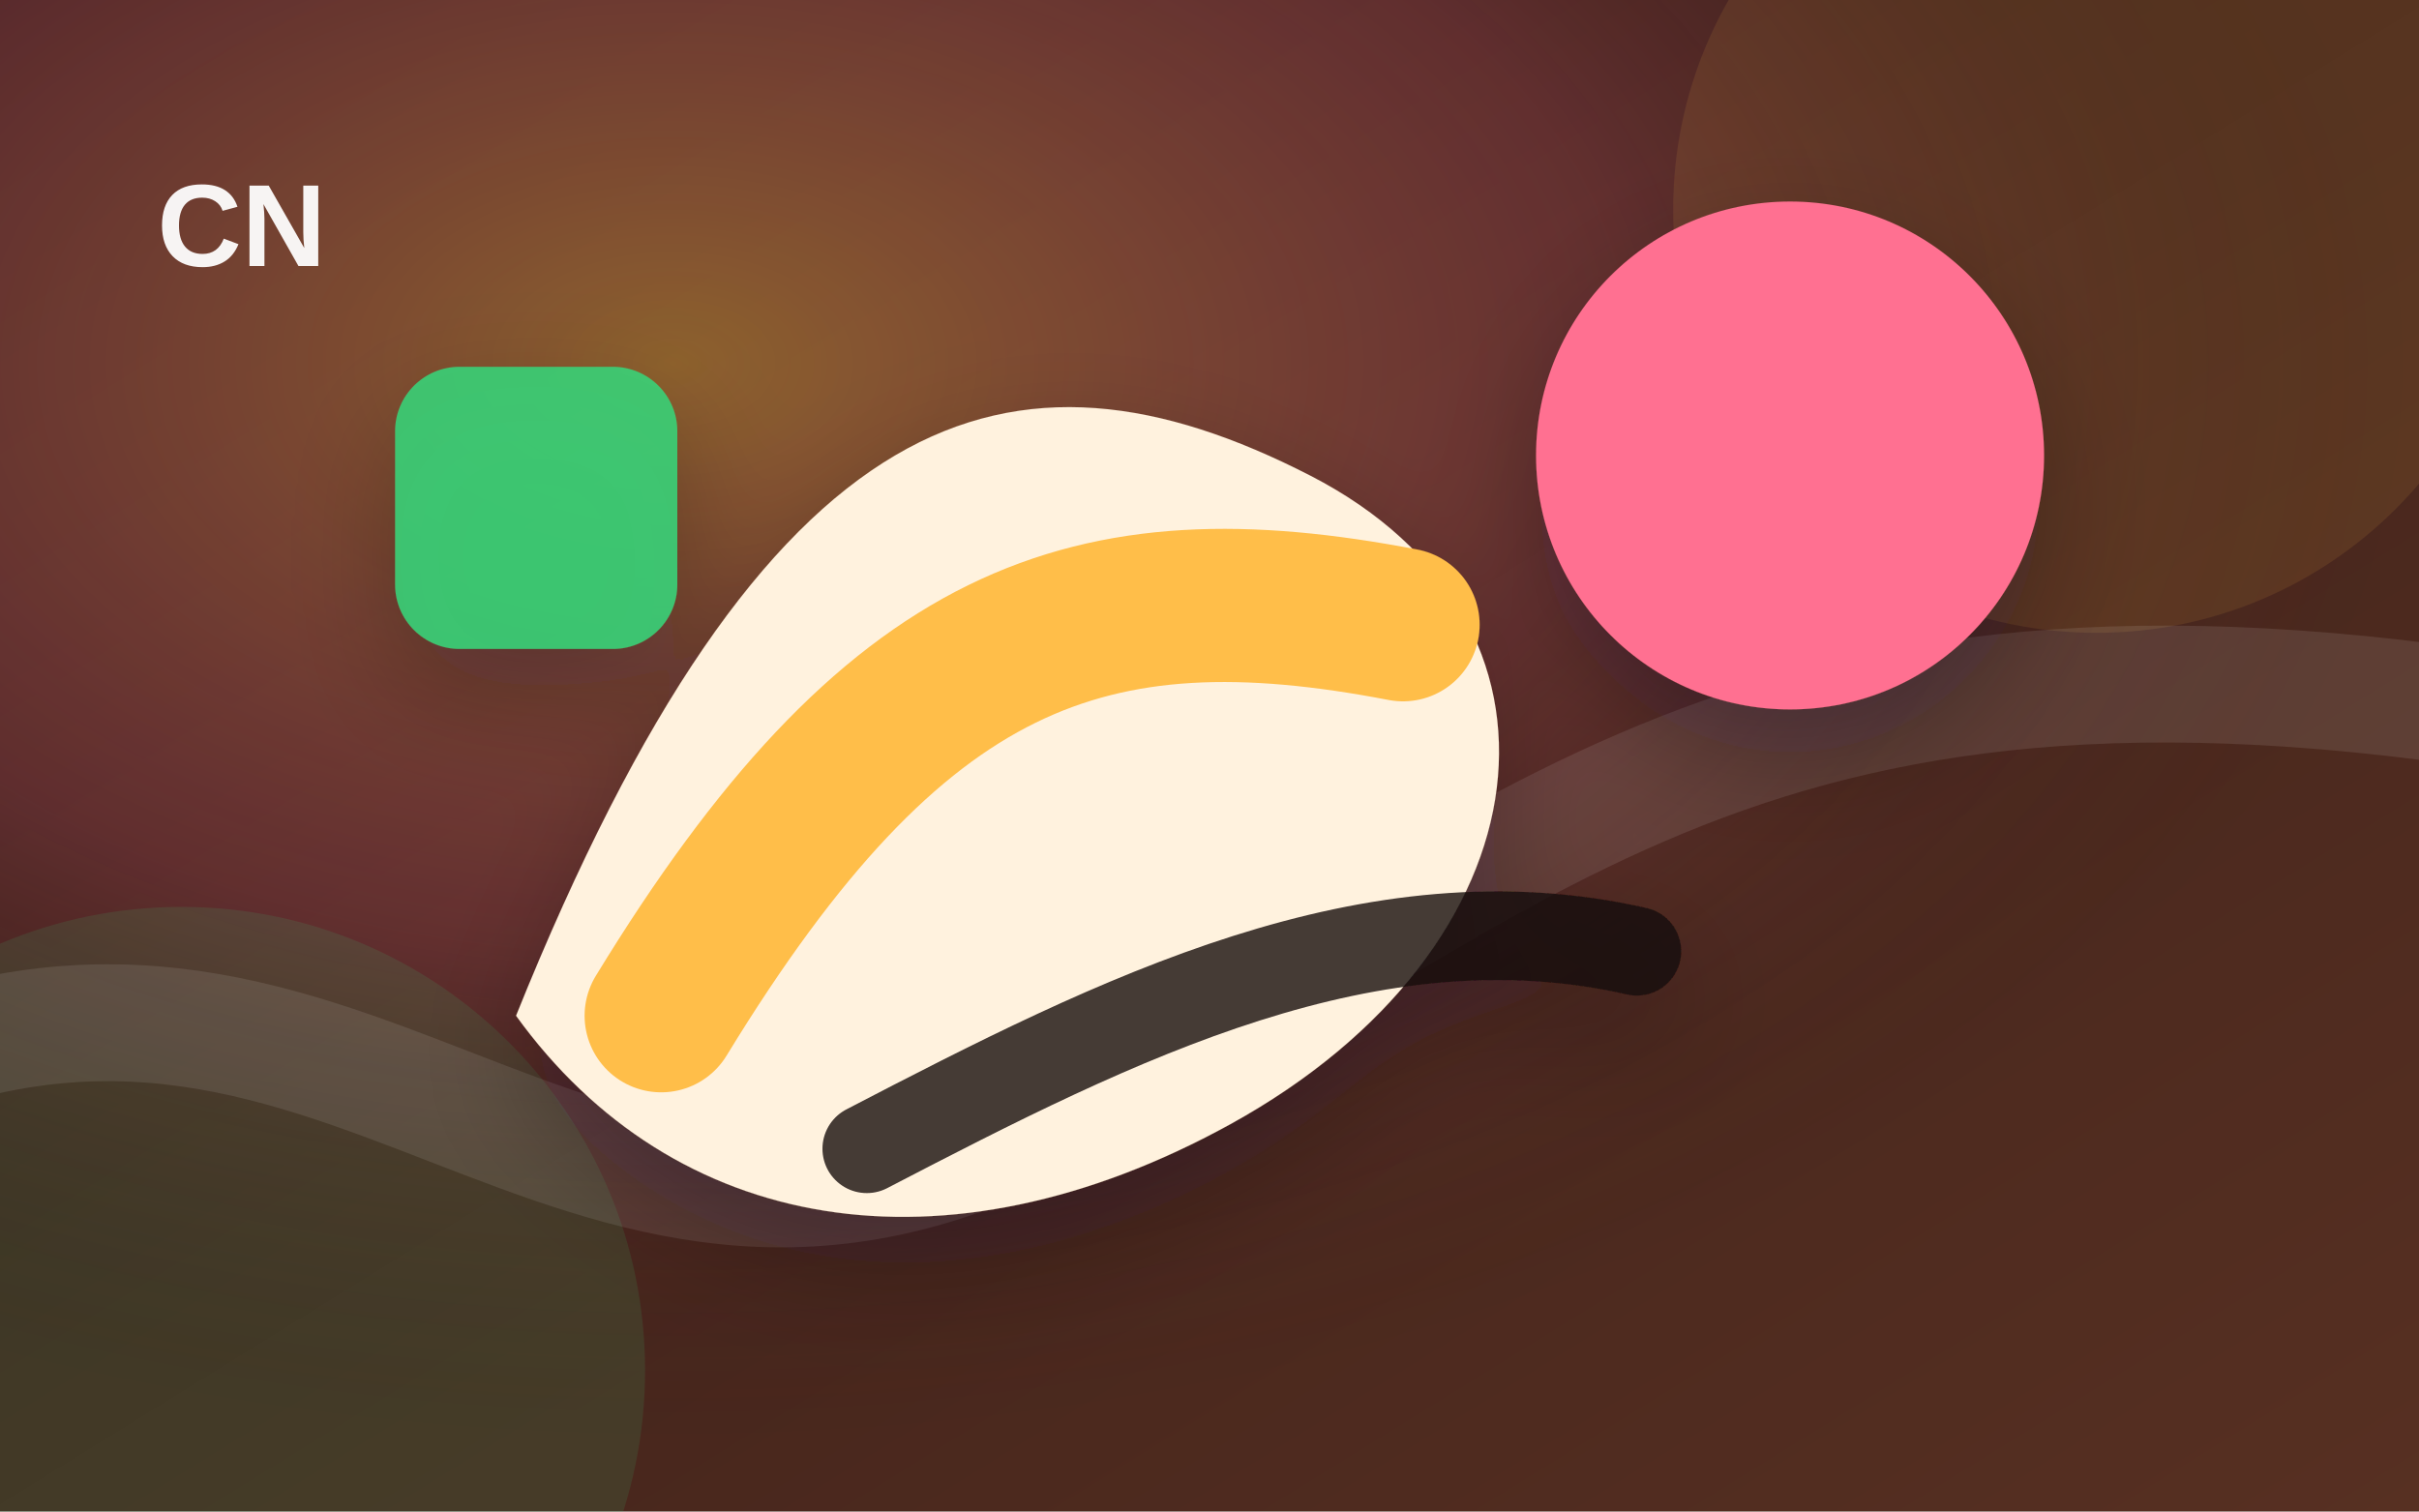
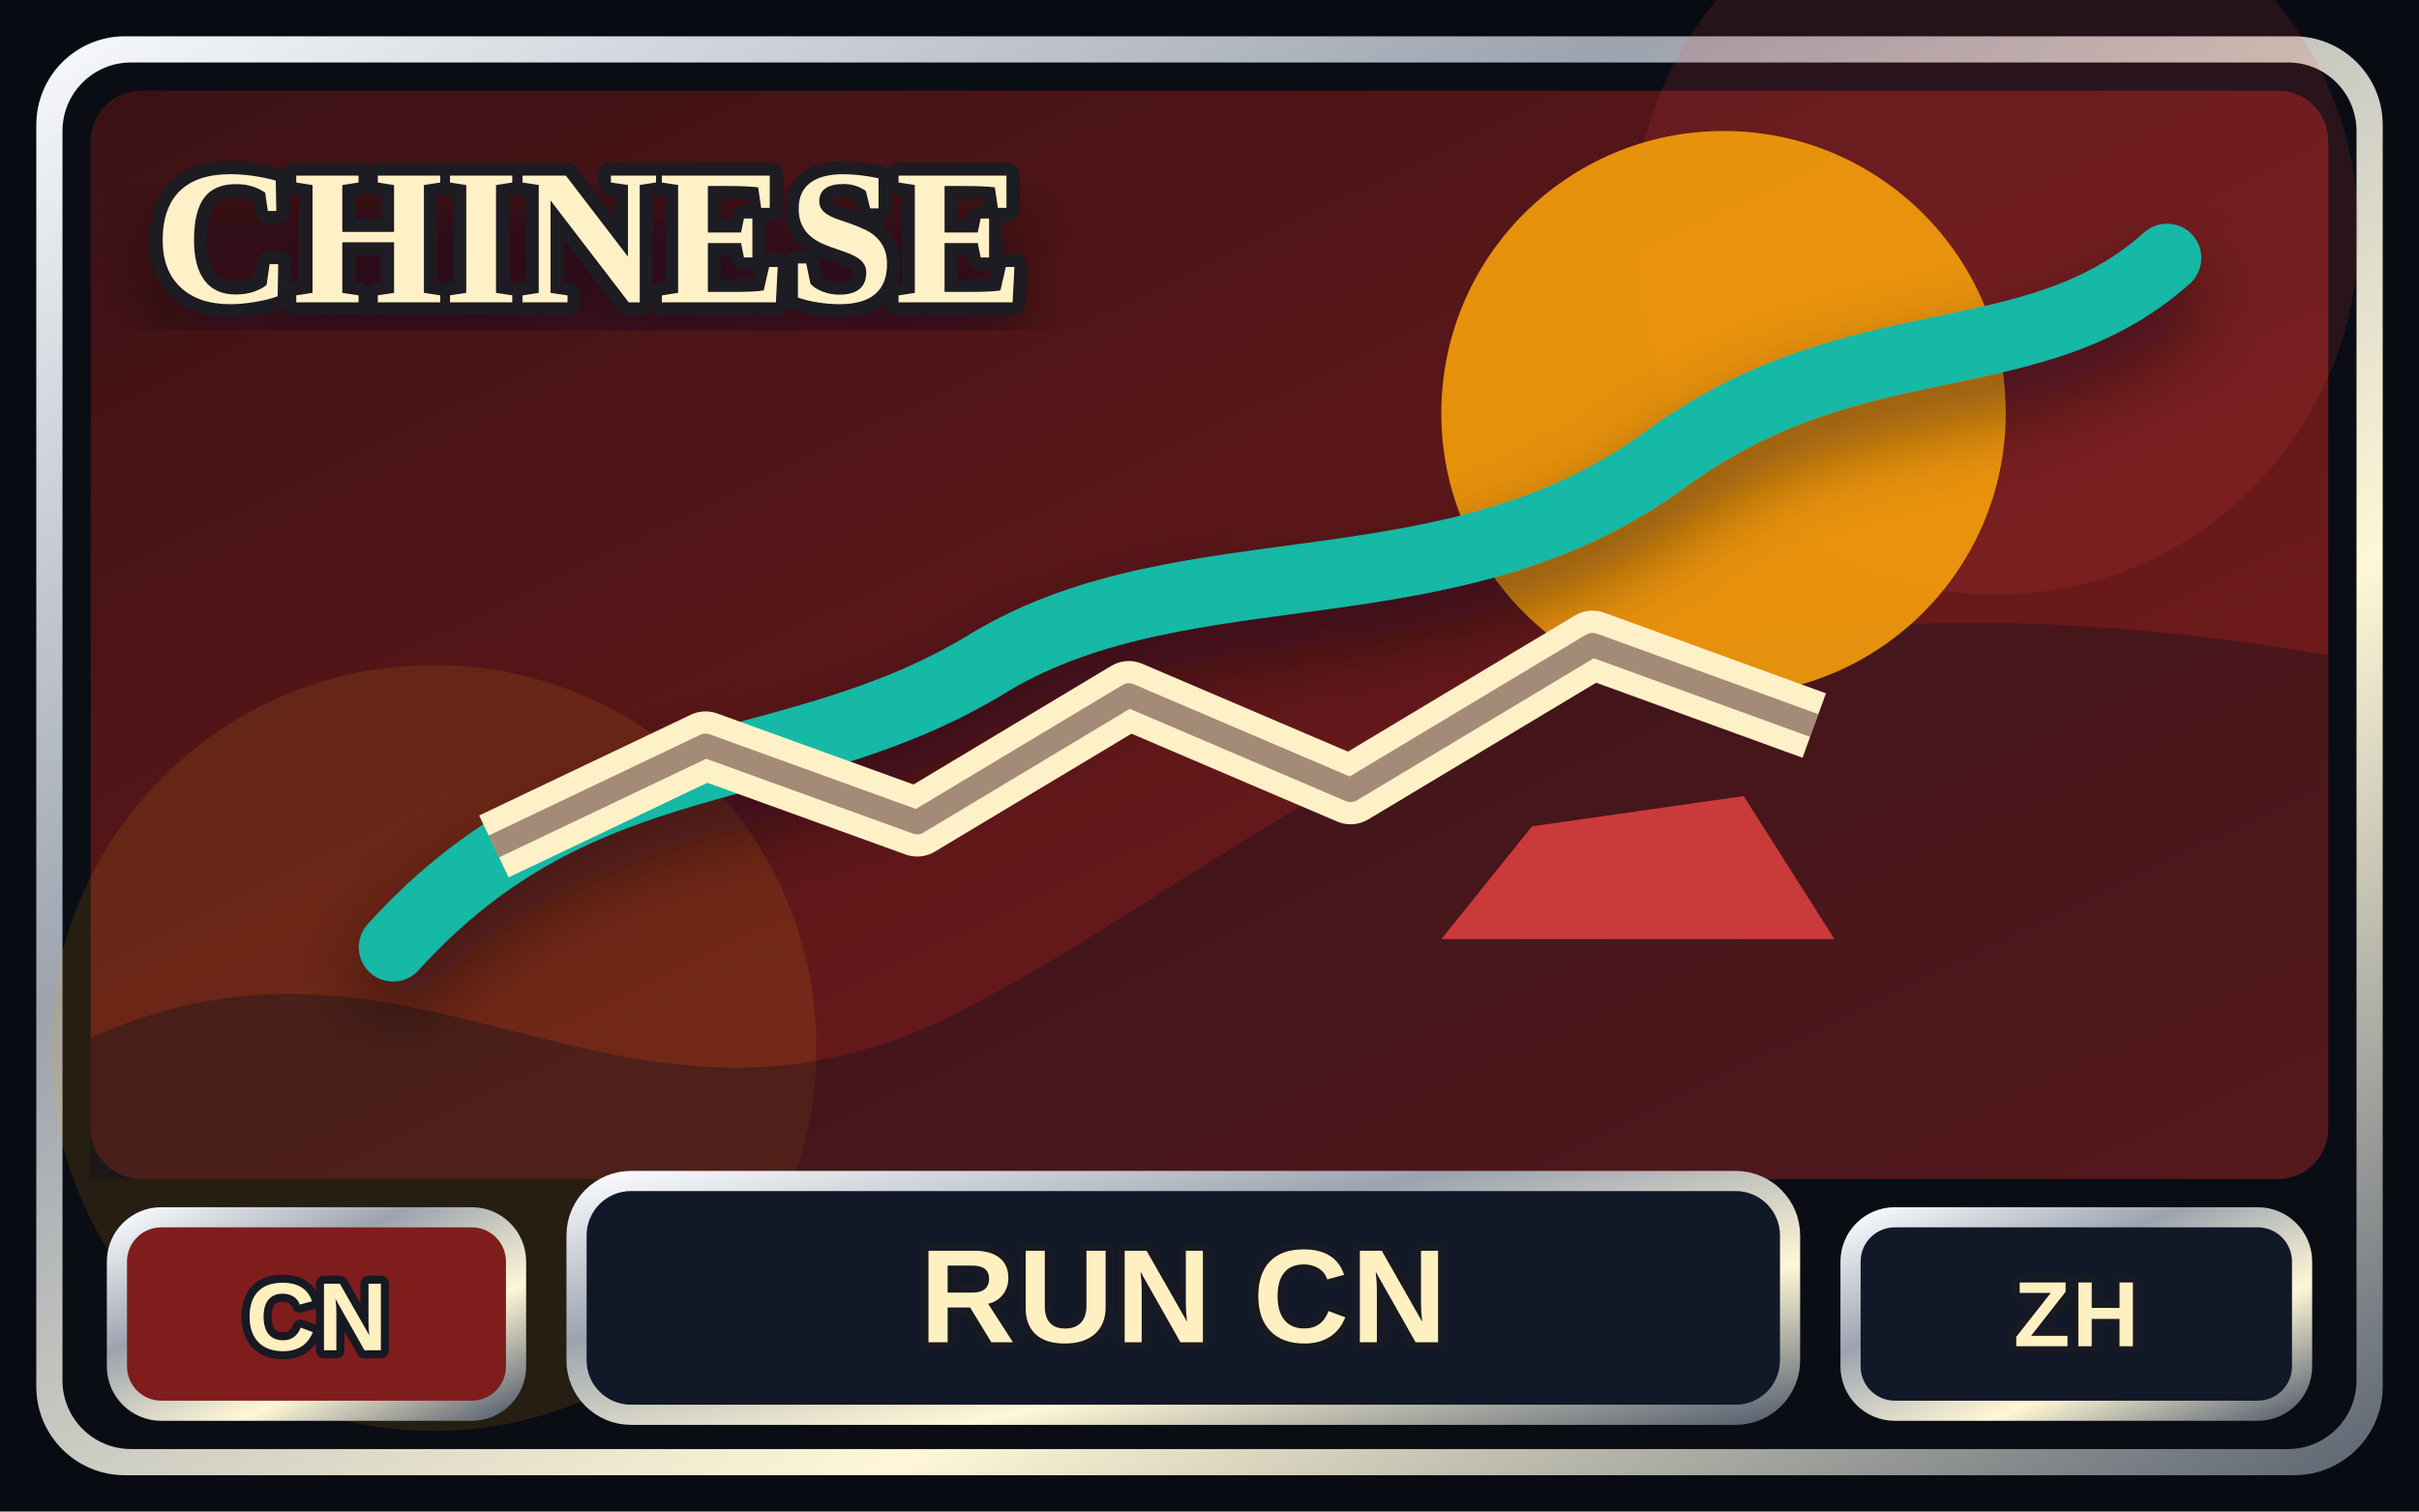
- <svg xmlns="http://www.w3.org/2000/svg" viewBox="0 0 1200 750" role="img" aria-label="Abstract chinese cover">
+ <svg xmlns="http://www.w3.org/2000/svg" viewBox="0 0 1200 750" role="img" aria-label="CHINESE minimalist enamel plaque cover">
  <defs>
-     <linearGradient id="bg-chinese" x1="0" y1="0" x2="1" y2="1">
-       <stop offset="0%" stop-color="#321915" />
-       <stop offset="100%" stop-color="#573022" />
+     <linearGradient id="scene" x1="0" y1="0" x2="1" y2="1">
+       <stop offset="0%" stop-color="#3b1115" />
+       <stop offset="100%" stop-color="#7f1d1d" />
    </linearGradient>
-     <radialGradient id="burst-chinese" cx="28%" cy="24%" r="72%">
-       <stop offset="0%" stop-color="#ffbe4a" stop-opacity="0.42" />
-       <stop offset="54%" stop-color="#ff6f91" stop-opacity="0.18" />
-       <stop offset="100%" stop-color="#000000" stop-opacity="0" />
-     </radialGradient>
-     <filter id="soft-chinese" x="-30%" y="-30%" width="160%" height="160%">
-       <feDropShadow dx="0" dy="24" stdDeviation="28" flood-color="#020617" flood-opacity="0.28" />
+     <linearGradient id="metal" x1="0" y1="0" x2="1" y2="1">
+       <stop offset="0%" stop-color="#f8fafc" />
+       <stop offset="34%" stop-color="#9ca3af" />
+       <stop offset="68%" stop-color="#fff7d6" />
+       <stop offset="100%" stop-color="#5b6472" />
+     </linearGradient>
+     <filter id="shadow" x="-20%" y="-20%" width="140%" height="140%">
+       <feDropShadow dx="0" dy="18" stdDeviation="18" flood-color="#020617" flood-opacity=".46" />
    </filter>
+     <style>
+       .title { font-family: Georgia, 'Times New Roman', serif; font-weight: 900; paint-order: stroke; stroke: #1a1b20; stroke-width: 13px; stroke-linejoin: round; filter: url(#shadow); letter-spacing: 0; }
+       .rail { font-family: Impact, 'Arial Narrow', Arial, sans-serif; font-weight: 900; paint-order: stroke; stroke: #171923; stroke-width: 8px; stroke-linejoin: round; letter-spacing: 1px; }
+       .route { fill: none; stroke-linecap: round; stroke-linejoin: round; filter: url(#shadow); }
+     </style>
  </defs>
-   <rect width="1200" height="750" rx="0" fill="url(#bg-chinese)" />
-   <rect width="1200" height="750" fill="url(#burst-chinese)" />
-   <circle cx="1040" cy="104" r="210" fill="#ffbe4a" opacity="0.10" />
-   <circle cx="90" cy="680" r="230" fill="#37d67a" opacity="0.12" />
-   <path d="M-80 540 C170 420 280 680 520 555 S865 285 1280 360" fill="none" stroke="#ffffff" stroke-opacity="0.10" stroke-width="58" stroke-linecap="round" />
-   <text x="78" y="132" font-family="Arial, Helvetica, sans-serif" font-size="58" font-weight="900" fill="#ffffff" opacity="0.94" letter-spacing="0">CN</text>
-   <g filter="url(#soft-chinese)">
-     <circle cx="888" cy="226" r="126" fill="#ff6f91" />
-     <path d="M256 504 C380 196 502 160 650 236 C790 308 770 470 610 558 C468 636 334 612 256 504Z" fill="#fff2de" />
-     <path d="M328 504 C444 314 540 280 696 310" fill="none" stroke="#ffbe4a" stroke-width="76" stroke-linecap="round" />
-     <path d="M430 570 C555 505 680 442 812 472" fill="none" stroke="#1b1110" stroke-width="44" stroke-linecap="round" opacity="0.82" />
-     <rect x="196" y="182" width="140" height="140" rx="32" fill="#37d67a" opacity="0.86" />
-   </g>
+   <rect width="1200" height="750" fill="#080b12" />
+   <rect x="18" y="18" width="1164" height="714" rx="44" fill="url(#metal)" />
+   <rect x="31" y="31" width="1138" height="688" rx="34" fill="#0a0d14" />
+   <rect x="45" y="45" width="1110" height="540" rx="25" fill="url(#scene)" />
+   <circle cx="990" cy="115" r="180" fill="#ef4444" opacity=".13" />
+   <circle cx="215" cy="520" r="190" fill="#f59e0b" opacity=".12" />
+   <path d="M45 515 C210 440 310 590 480 500 C655 408 768 260 1155 325 L1155 585 L45 585Z" fill="#07111c" opacity=".36" />
+   <circle cx="855" cy="205" r="140" fill="#f59e0b" opacity=".9" />
+   <path d="M195 470 C290 365 392 390 492 328 C590 270 720 306 826 228 C922 158 1008 188 1075 128" class="route" stroke="#14b8a6" stroke-width="34" />
+   <path d="M245 420 L350 370 L455 408 L560 345 L670 392 L790 320 L900 360" fill="none" stroke="#fff1c7" stroke-width="34" stroke-linejoin="round" />
+   <path d="M245 420 L350 370 L455 408 L560 345 L670 392 L790 320 L900 360" fill="none" stroke="#321018" stroke-width="12" stroke-linejoin="round" opacity=".45" />
+   <path d="M715 466 L910 466 L865 395 L760 410Z" fill="#ef4444" opacity=".78" />
+   <text class="title" x="76" y="150" font-size="96" fill="#fff1c7">CHINESE</text>
+   <rect x="58" y="604" width="198" height="96" rx="22" fill="#7f1d1d" stroke="url(#metal)" stroke-width="10" />
+   <rect x="286" y="586" width="602" height="116" rx="27" fill="#111827" stroke="url(#metal)" stroke-width="10" />
+   <rect x="918" y="604" width="224" height="96" rx="22" fill="#111827" stroke="url(#metal)" stroke-width="10" />
+   <text class="rail" x="157" y="670" font-size="48" text-anchor="middle" fill="#fff0c2">CN</text>
+   <text class="rail" x="587" y="666" font-size="66" text-anchor="middle" fill="#fff0c2">RUN CN</text>
+   <text class="rail" x="1030" y="668" font-size="46" text-anchor="middle" fill="#fff0c2">ZH</text>
</svg>
